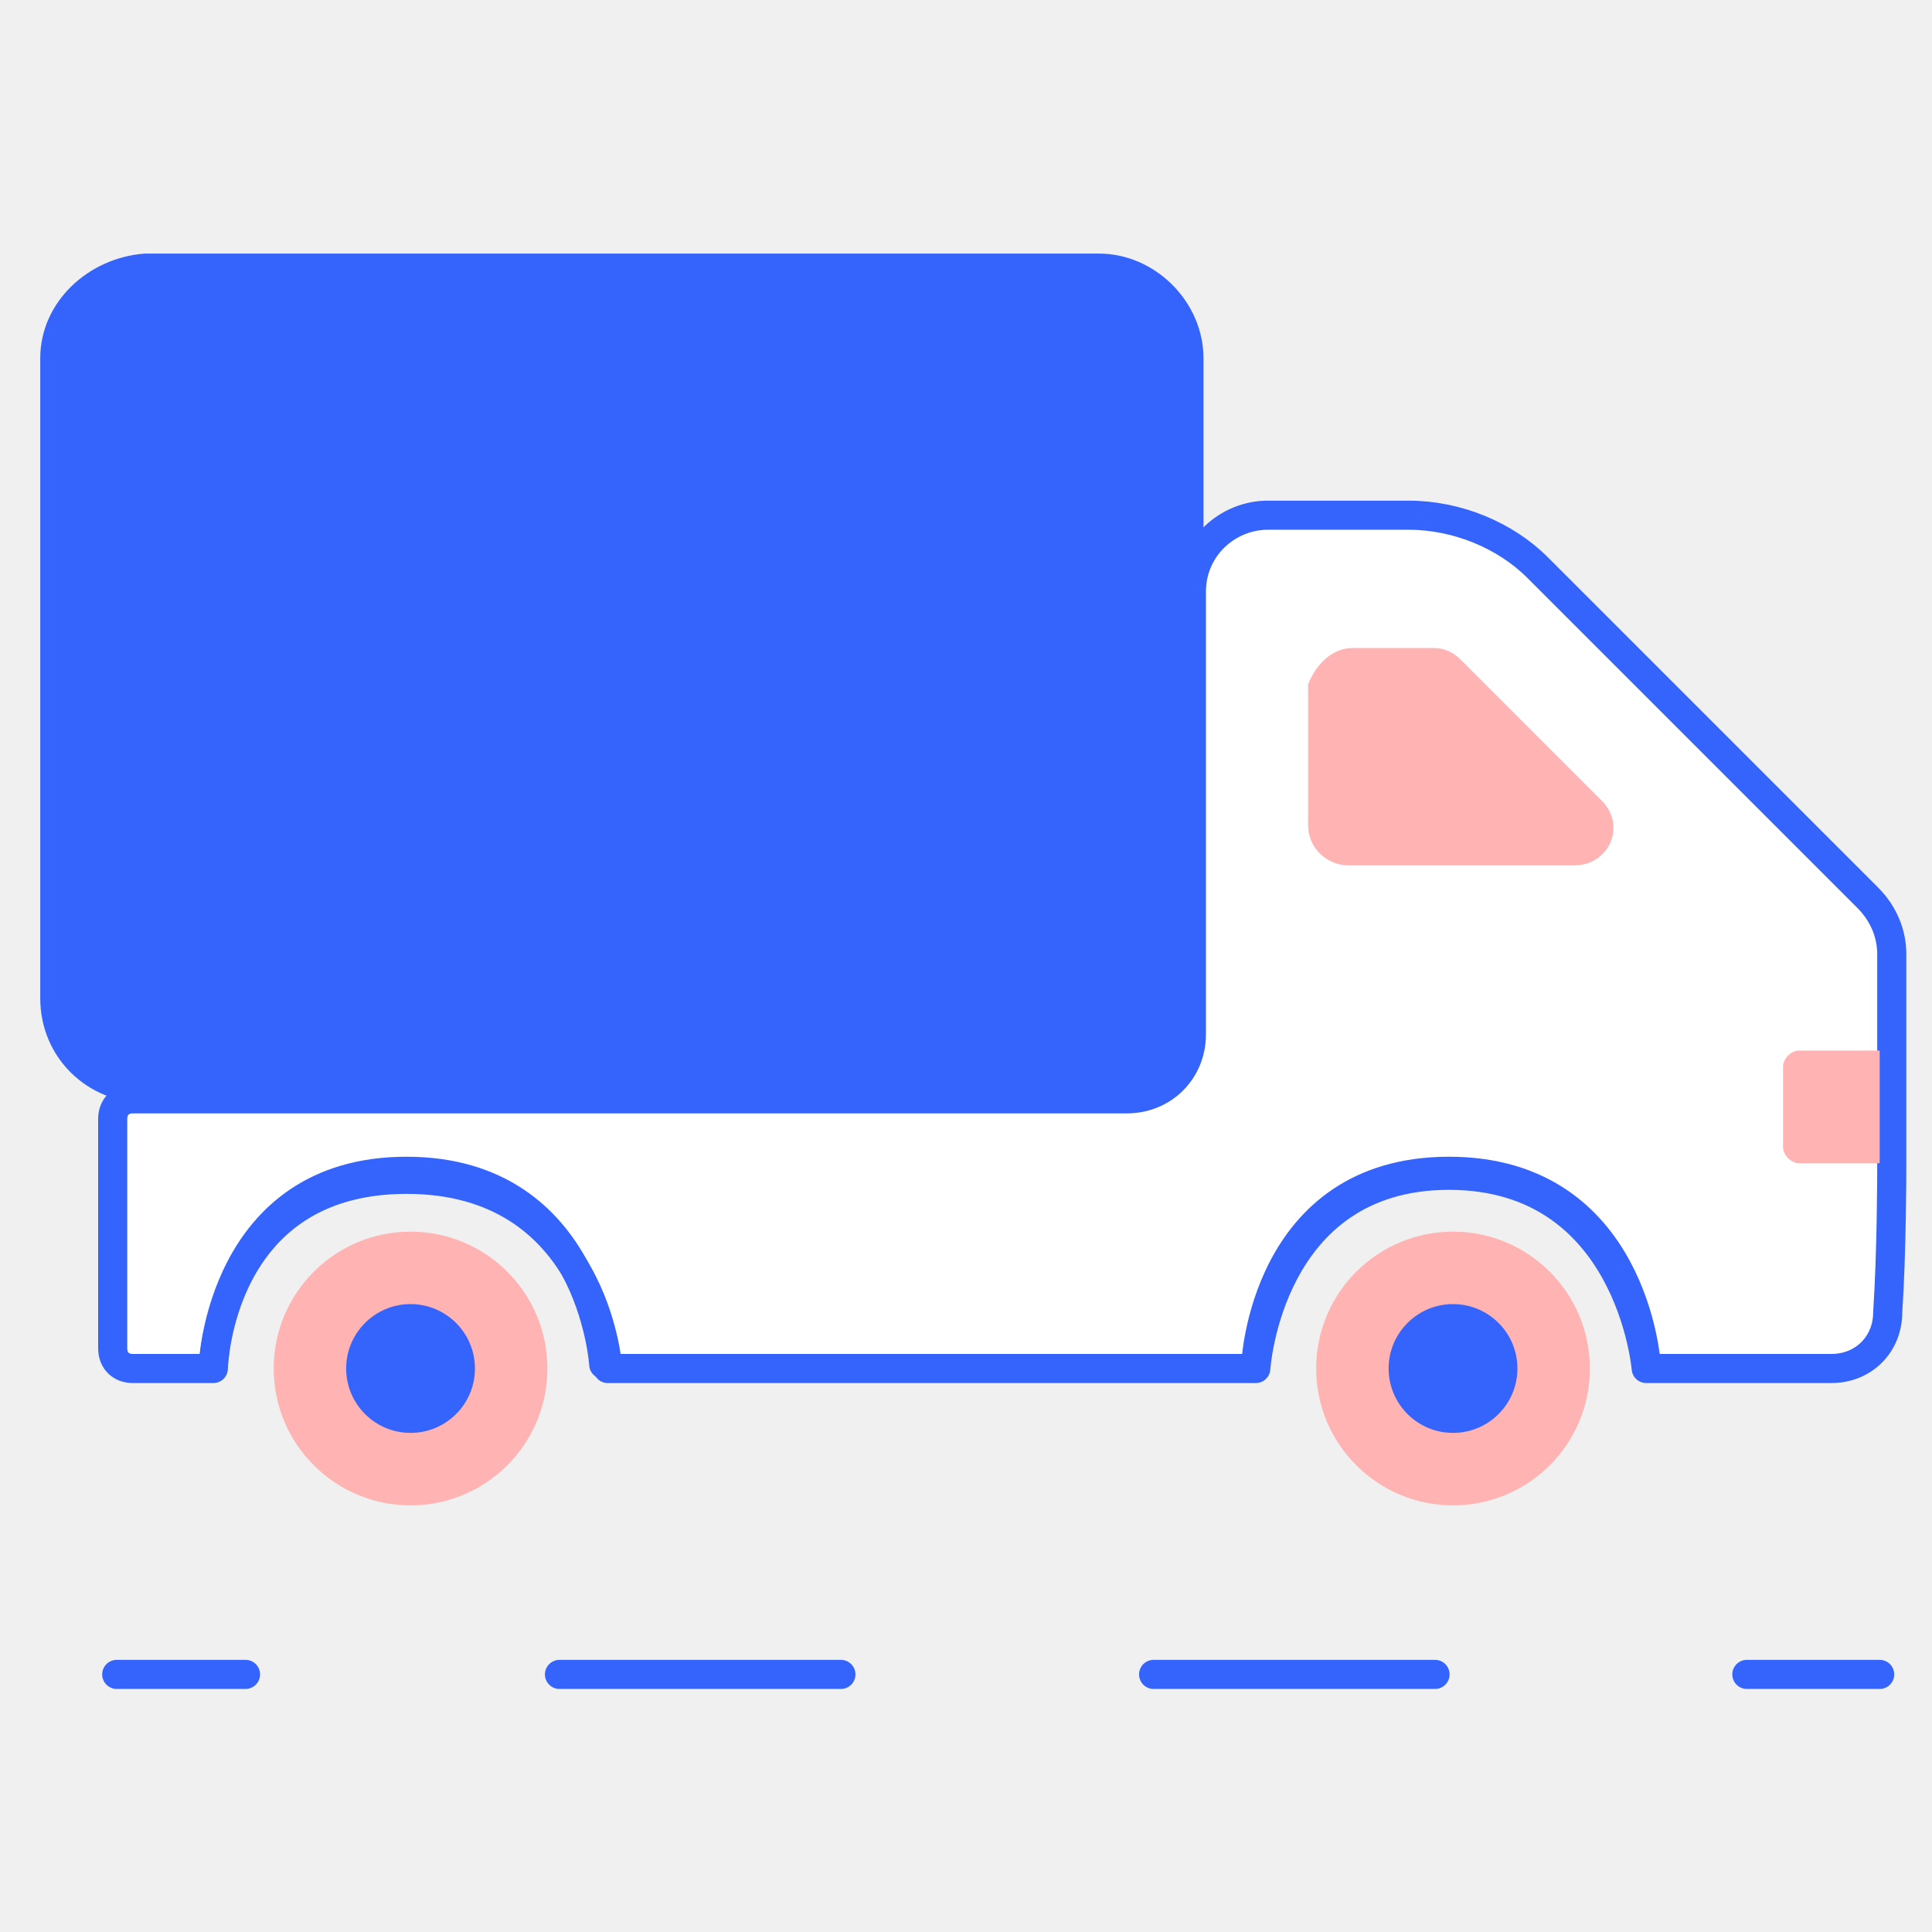
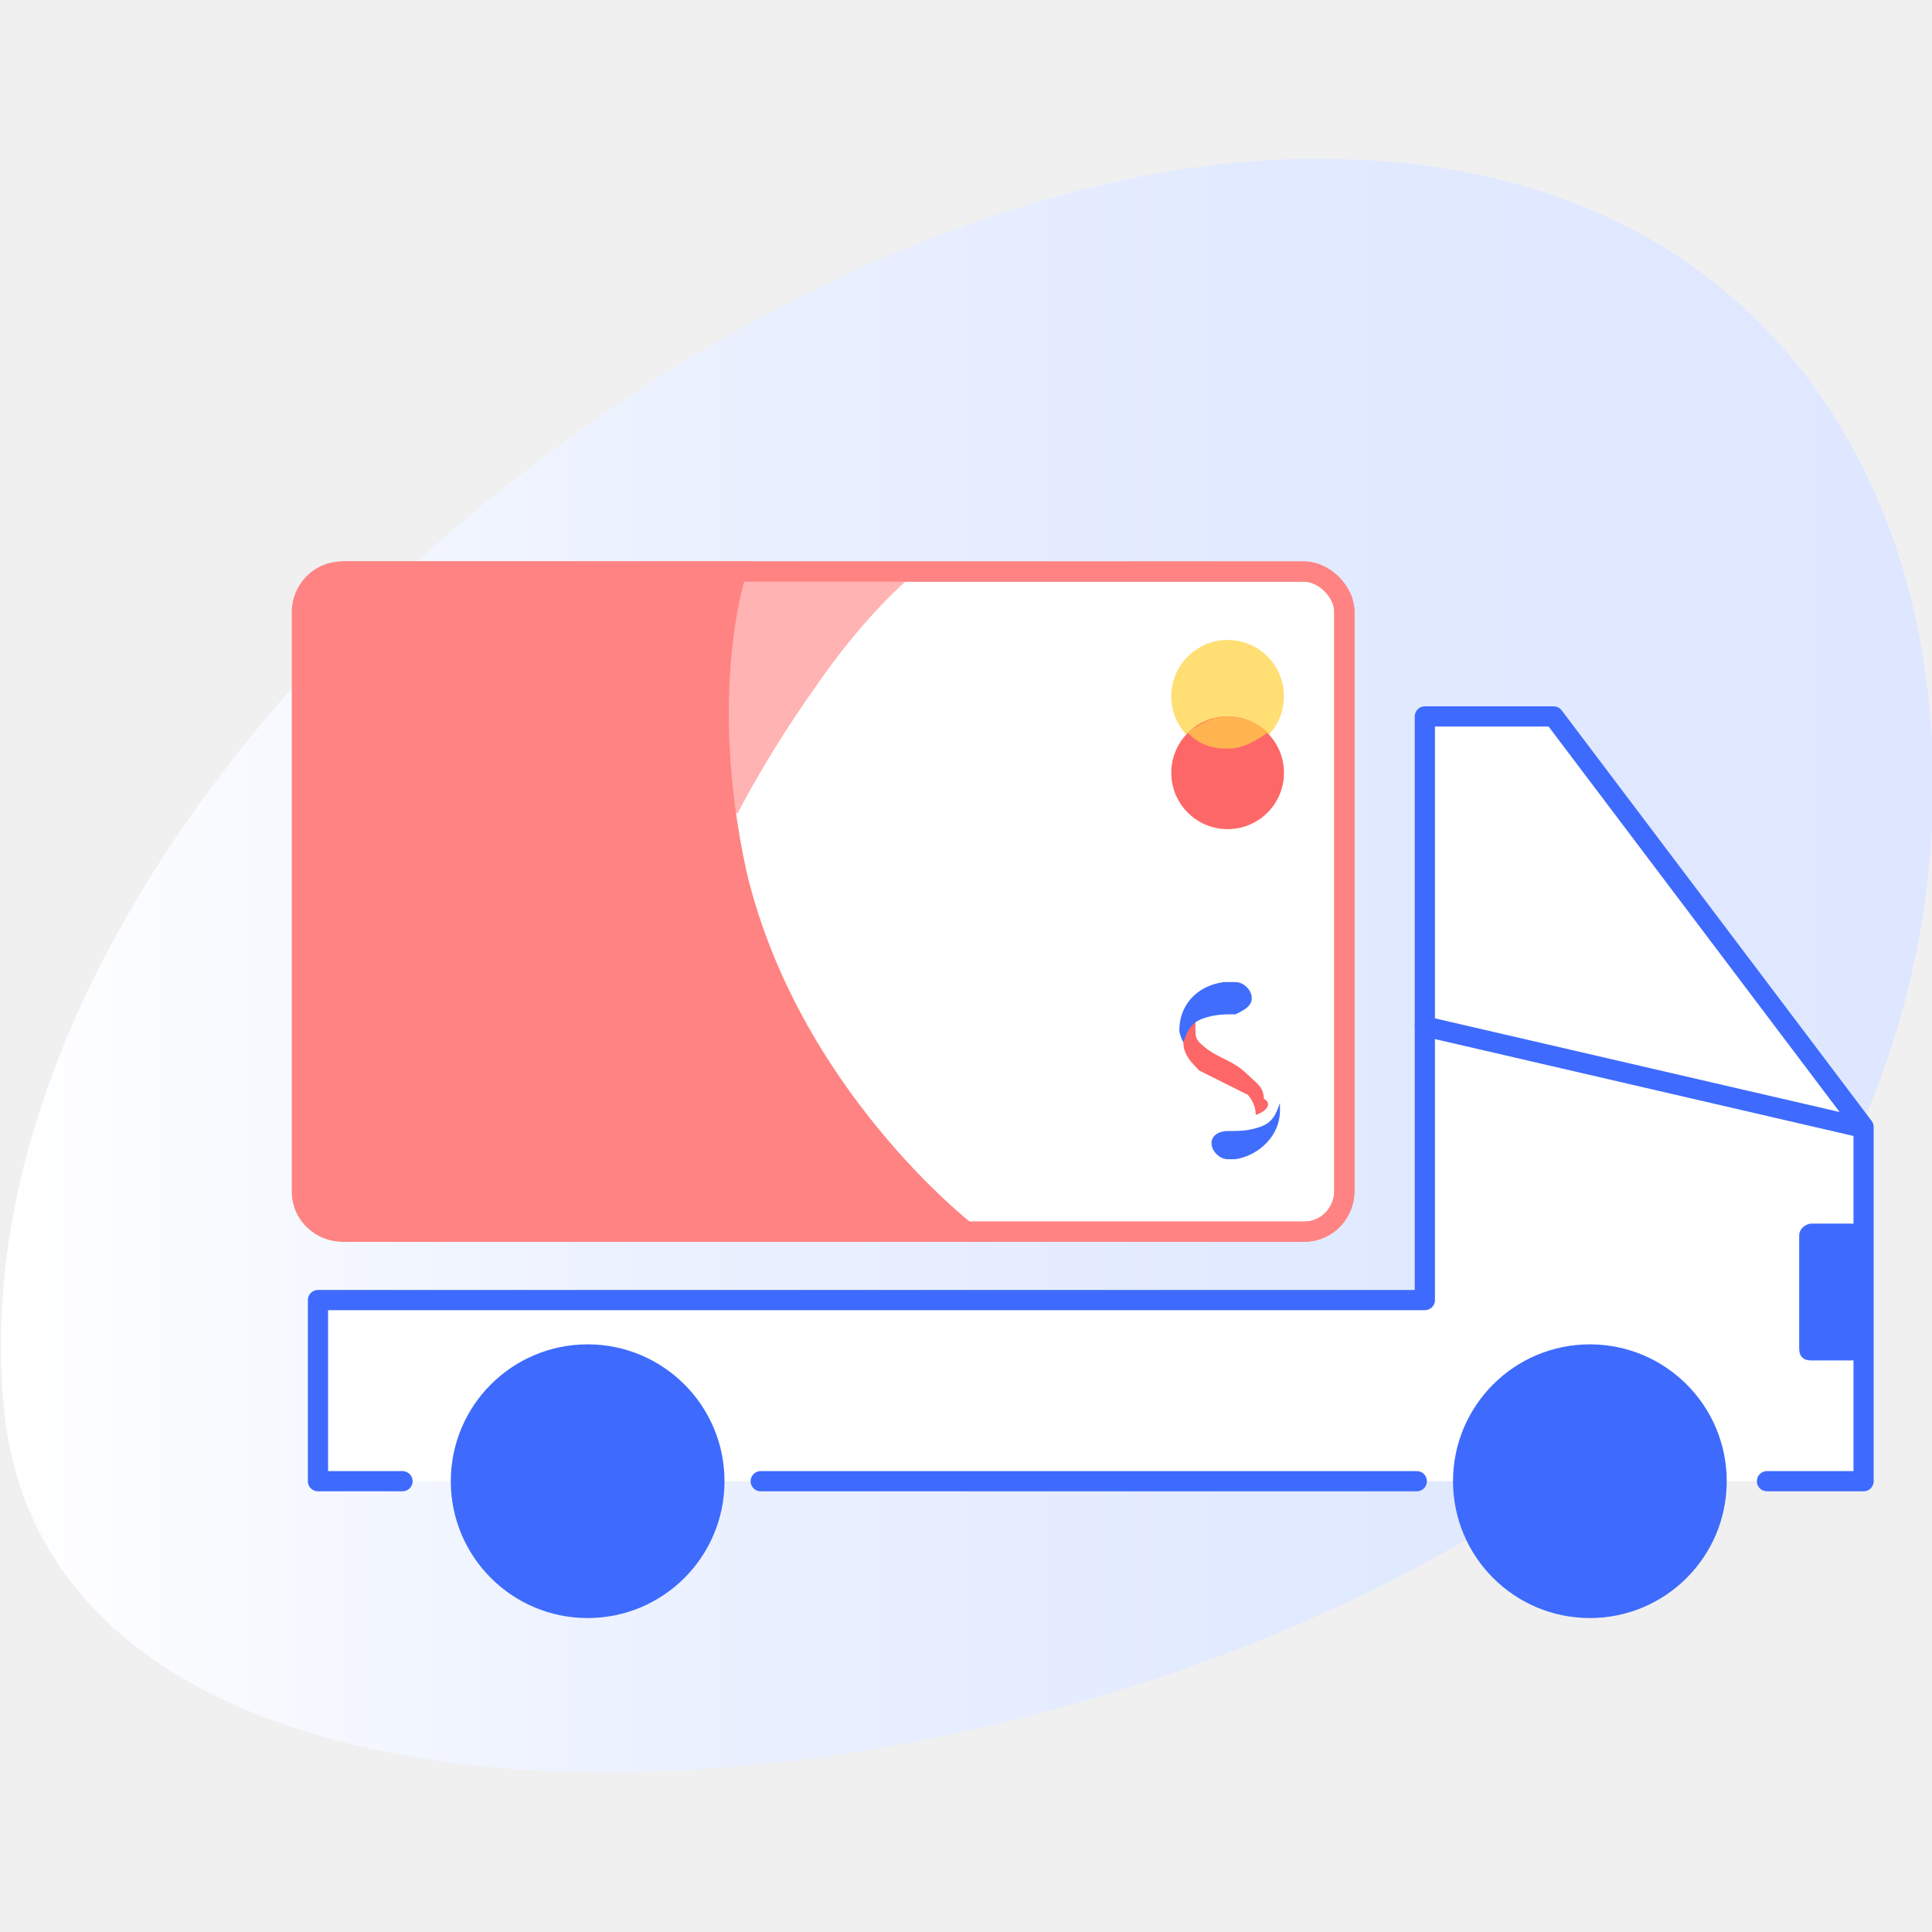
- <svg xmlns="http://www.w3.org/2000/svg" version="1.1" id="Layer_1" x="0px" y="0px" viewBox="0 0 48 48" style="enable-background:new 0 0 48 48;" xml:space="preserve">
+ <svg xmlns="http://www.w3.org/2000/svg" version="1.1" x="0px" y="0px" viewBox="0 0 48 48" style="enable-background:new 0 0 48 48;" xml:space="preserve">
  <style type="text/css">
- 	.st0{fill:none;stroke:#3564FD;stroke-width:0.723;stroke-linecap:round;stroke-linejoin:round;}
- 	.st1{fill:none;stroke:#3564FD;stroke-width:0.723;stroke-linecap:round;stroke-linejoin:round;stroke-dasharray:6.992,7.769;}
- 	.st2{fill:#FFB3B2;}
- 	.st3{fill:#3564FD;}
- 	.st4{fill:#FFFFFF;stroke:#3564FD;stroke-width:0.723;stroke-linecap:round;stroke-linejoin:round;stroke-miterlimit:10;}
- 	.st5{fill:none;stroke:#3564FD;stroke-width:0.723;stroke-linecap:round;stroke-linejoin:round;stroke-miterlimit:10;}
+ 	.st0{fill:none;}
+ 	.st1{fill:url(#SVGID_1_);}
+ 	.st2{fill:#FFFFFF;stroke:#3E6BFD;stroke-width:0.502;stroke-linecap:round;stroke-linejoin:round;stroke-miterlimit:10;}
+ 	.st3{fill:#3E6BFD;}
+ 	.st4{fill:none;stroke:#3E6BFD;stroke-width:0.502;stroke-linecap:round;stroke-miterlimit:10;}
+ 	.st5{fill:#FFFFFF;stroke:#3E6BFD;stroke-width:0.502;stroke-linecap:round;stroke-miterlimit:10;}
+ 	.st6{fill:#FFFFFF;stroke:#FF8382;stroke-width:0.502;stroke-linecap:round;stroke-miterlimit:10;}
+ 	.st7{fill:#FFB3B2;stroke:#FFB3B2;stroke-width:0.502;stroke-miterlimit:10;}
+ 	.st8{fill:#FE6767;}
+ 	.st9{fill:#406DFB;}
+ 	.st10{fill:#FF8382;stroke:#FF8382;stroke-width:0.502;stroke-miterlimit:10;}
+ 	.st11{fill:none;stroke:#FF8382;stroke-width:0.502;stroke-linecap:round;stroke-miterlimit:10;}
+ 	.st12{fill:#FFDE73;}
+ 	.st13{fill:#FFB450;}
+ 	.st14{fill:url(#SVGID_2_);}
</style>
+   <defs>
+ </defs>
  <g>
+     <linearGradient id="SVGID_1_" gradientUnits="userSpaceOnUse" x1="0" y1="24" x2="48" y2="24">
+       <stop offset="0" style="stop-color:#FFFFFF" />
+       <stop offset="0.308" style="stop-color:#EDF2FF" />
+       <stop offset="0.648" style="stop-color:#E2EAFF" />
+       <stop offset="1" style="stop-color:#DEE7FF" />
+     </linearGradient>
+     <path class="st1" d="M31.2,4C17,5-1.3,20.6,0.1,35s33.4,10.2,43.7-2.9C51.7,22,49.1,2.8,31.2,4z" />
+     <polyline class="st2" points="43.9,36.8 46.3,36.8 46.3,28 38.6,17.8 35.4,17.8 35.4,32.3 7.9,32.3 7.9,36.8 10,36.8  " />
+     <circle class="st3" cx="14.6" cy="36.8" r="3.4" />
+     <circle class="st3" cx="39.5" cy="36.8" r="3.4" />
+     <line class="st4" x1="18.9" y1="36.8" x2="35.2" y2="36.8" />
+     <line class="st5" x1="35.4" y1="25.5" x2="46.2" y2="28" />
+     <path class="st3" d="M45,33.8H46c0.1,0,0.3-0.1,0.3-0.3v-2.8c0-0.1-0.1-0.3-0.3-0.3H45c-0.1,0-0.3,0.1-0.3,0.3v2.8   C44.7,33.7,44.8,33.8,45,33.8z" />
    <g>
+       <path class="st6" d="M33.4,15.2v14.4c0,0.5-0.4,1-1,1H8.6c-0.5,0-1-0.4-1-1V15.2c0-0.5,0.4-1,1-1h23.8    C32.9,14.2,33.4,14.7,33.4,15.2z" />
+       <path class="st7" d="M18.1,20.1c0,0,0.7-1.4,1.9-3.1c1.3-1.9,2.4-2.8,2.4-2.8h-5.8L18.1,20.1" />
      <g>
-         <g>
-           <line class="st0" x1="2.9" y1="41.6" x2="6.1" y2="41.6" />
-           <line class="st1" x1="13.9" y1="41.6" x2="39.5" y2="41.6" />
-           <line class="st0" x1="43.4" y1="41.6" x2="46.7" y2="41.6" />
-         </g>
+         <path class="st8" d="M31.2,27.7c0-0.2-0.1-0.4-0.2-0.5c-0.2-0.1-0.4-0.2-0.6-0.3c-0.2-0.1-0.4-0.2-0.6-0.3     c-0.2-0.2-0.4-0.4-0.4-0.7c0-0.2,0.1-0.4,0.2-0.5c0,0,0,0,0.1,0c0,0,0,0,0,0.1c0,0.2,0,0.3,0.1,0.4c0.2,0.2,0.4,0.3,0.6,0.4     c0.2,0.1,0.4,0.2,0.6,0.4c0.2,0.2,0.4,0.3,0.4,0.6C31.6,27.4,31.5,27.6,31.2,27.7C31.3,27.8,31.3,27.8,31.2,27.7     C31.2,27.8,31.2,27.7,31.2,27.7z" />
+         <path class="st9" d="M31.8,27.6c0,0.6-0.5,1.1-1.1,1.2c-0.1,0-0.2,0-0.2,0c-0.2,0-0.4-0.2-0.4-0.4c0-0.2,0.2-0.3,0.4-0.3     c0.3,0,0.5,0,0.8-0.1c0.3-0.1,0.4-0.3,0.5-0.6c0,0,0-0.1,0-0.1c0,0,0,0,0,0.1C31.8,27.5,31.8,27.5,31.8,27.6z" />
+         <path class="st9" d="M29.3,25.6c0-0.6,0.4-1.1,1.1-1.2c0.1,0,0.2,0,0.3,0c0.2,0,0.4,0.2,0.4,0.4c0,0.2-0.2,0.3-0.4,0.4     c-0.3,0-0.5,0-0.8,0.1c-0.3,0.1-0.4,0.3-0.5,0.6c0,0,0,0.1,0,0.1c0,0,0,0,0-0.1C29.3,25.7,29.3,25.6,29.3,25.6z" />
      </g>
-     </g>
-     <g>
+       <path class="st10" d="M24,30.6H8.5c-0.5,0-1-0.4-1-1V15.2c0-0.5,0.4-1,1-1h9.8c0,0-1,2.9,0,7.5C19.6,27.2,24,30.6,24,30.6z" />
+       <path class="st11" d="M33.4,15.2v14.4c0,0.5-0.4,1-1,1H8.6c-0.5,0-1-0.4-1-1V15.2c0-0.5,0.4-1,1-1h23.8    C32.9,14.2,33.4,14.7,33.4,15.2z" />
      <g>
-         <circle class="st2" cx="36.1" cy="34" r="3.4" />
-         <circle class="st2" cx="10.2" cy="34" r="3.4" />
-         <circle class="st3" cx="10.2" cy="34" r="1.6" />
-         <circle class="st3" cx="36.1" cy="34" r="1.6" />
+         <circle class="st12" cx="30.5" cy="17.3" r="1.4" />
+         <circle class="st8" cx="30.5" cy="19.2" r="1.4" />
+         <path class="st13" d="M30.5,18.6c0.4,0,0.7-0.2,1-0.4c-0.2-0.2-0.6-0.4-1-0.4s-0.7,0.2-1,0.4C29.8,18.5,30.1,18.6,30.5,18.6z" />
      </g>
-       <g>
-         <path class="st4" d="M47,29v-5.3c0-0.5-0.2-1-0.6-1.4l-8.2-8.2c-0.8-0.8-2-1.3-3.2-1.3h-3.5c-1,0-1.9,0.8-1.9,1.9v11     c0,0.9-0.7,1.6-1.6,1.6H3.3c-0.3,0-0.5,0.2-0.5,0.5v5.7c0,0.3,0.2,0.5,0.5,0.5h2c0,0,0.1-4.7,4.8-4.7s5,4.7,5,4.7h15.2     c0,0,0,0,0,0c0,0,0,0,0,0h0.9c0,0,0.3-4.8,4.8-4.8s4.9,4.8,4.9,4.8h4.6c0.8,0,1.4-0.6,1.4-1.4C47,31.1,47,29.1,47,29z" />
-         <path class="st2" d="M46.7,28.9h-2c-0.2,0-0.4-0.2-0.4-0.4v-2c0-0.2,0.2-0.4,0.4-0.4h2V28.9z" />
-         <path class="st3" d="M3.6,27.4h23.7c1.4,0,2.6-1.2,2.6-2.6V8.9c0-1.4-1.2-2.6-2.6-2.6H3.6C2.2,6.4,1,7.5,1,8.9v15.9     C1,26.3,2.2,27.4,3.6,27.4z" />
-         <path class="st2" d="M33.6,16.1h2c0.3,0,0.5,0.1,0.7,0.3l3.5,3.5c0.6,0.6,0.2,1.6-0.7,1.6h-5.6c-0.5,0-1-0.4-1-1v-3.5     C32.7,16.5,33.1,16.1,33.6,16.1z" />
-       </g>
-       <path class="st5" d="M31.2,33.9c0,0,0.2-4.8,4.8-4.8s4.9,4.8,4.9,4.8" />
-       <path class="st5" d="M5.3,33.9c0,0,0.2-4.8,4.8-4.8s4.9,4.8,4.9,4.8" />
    </g>
  </g>
</svg>
